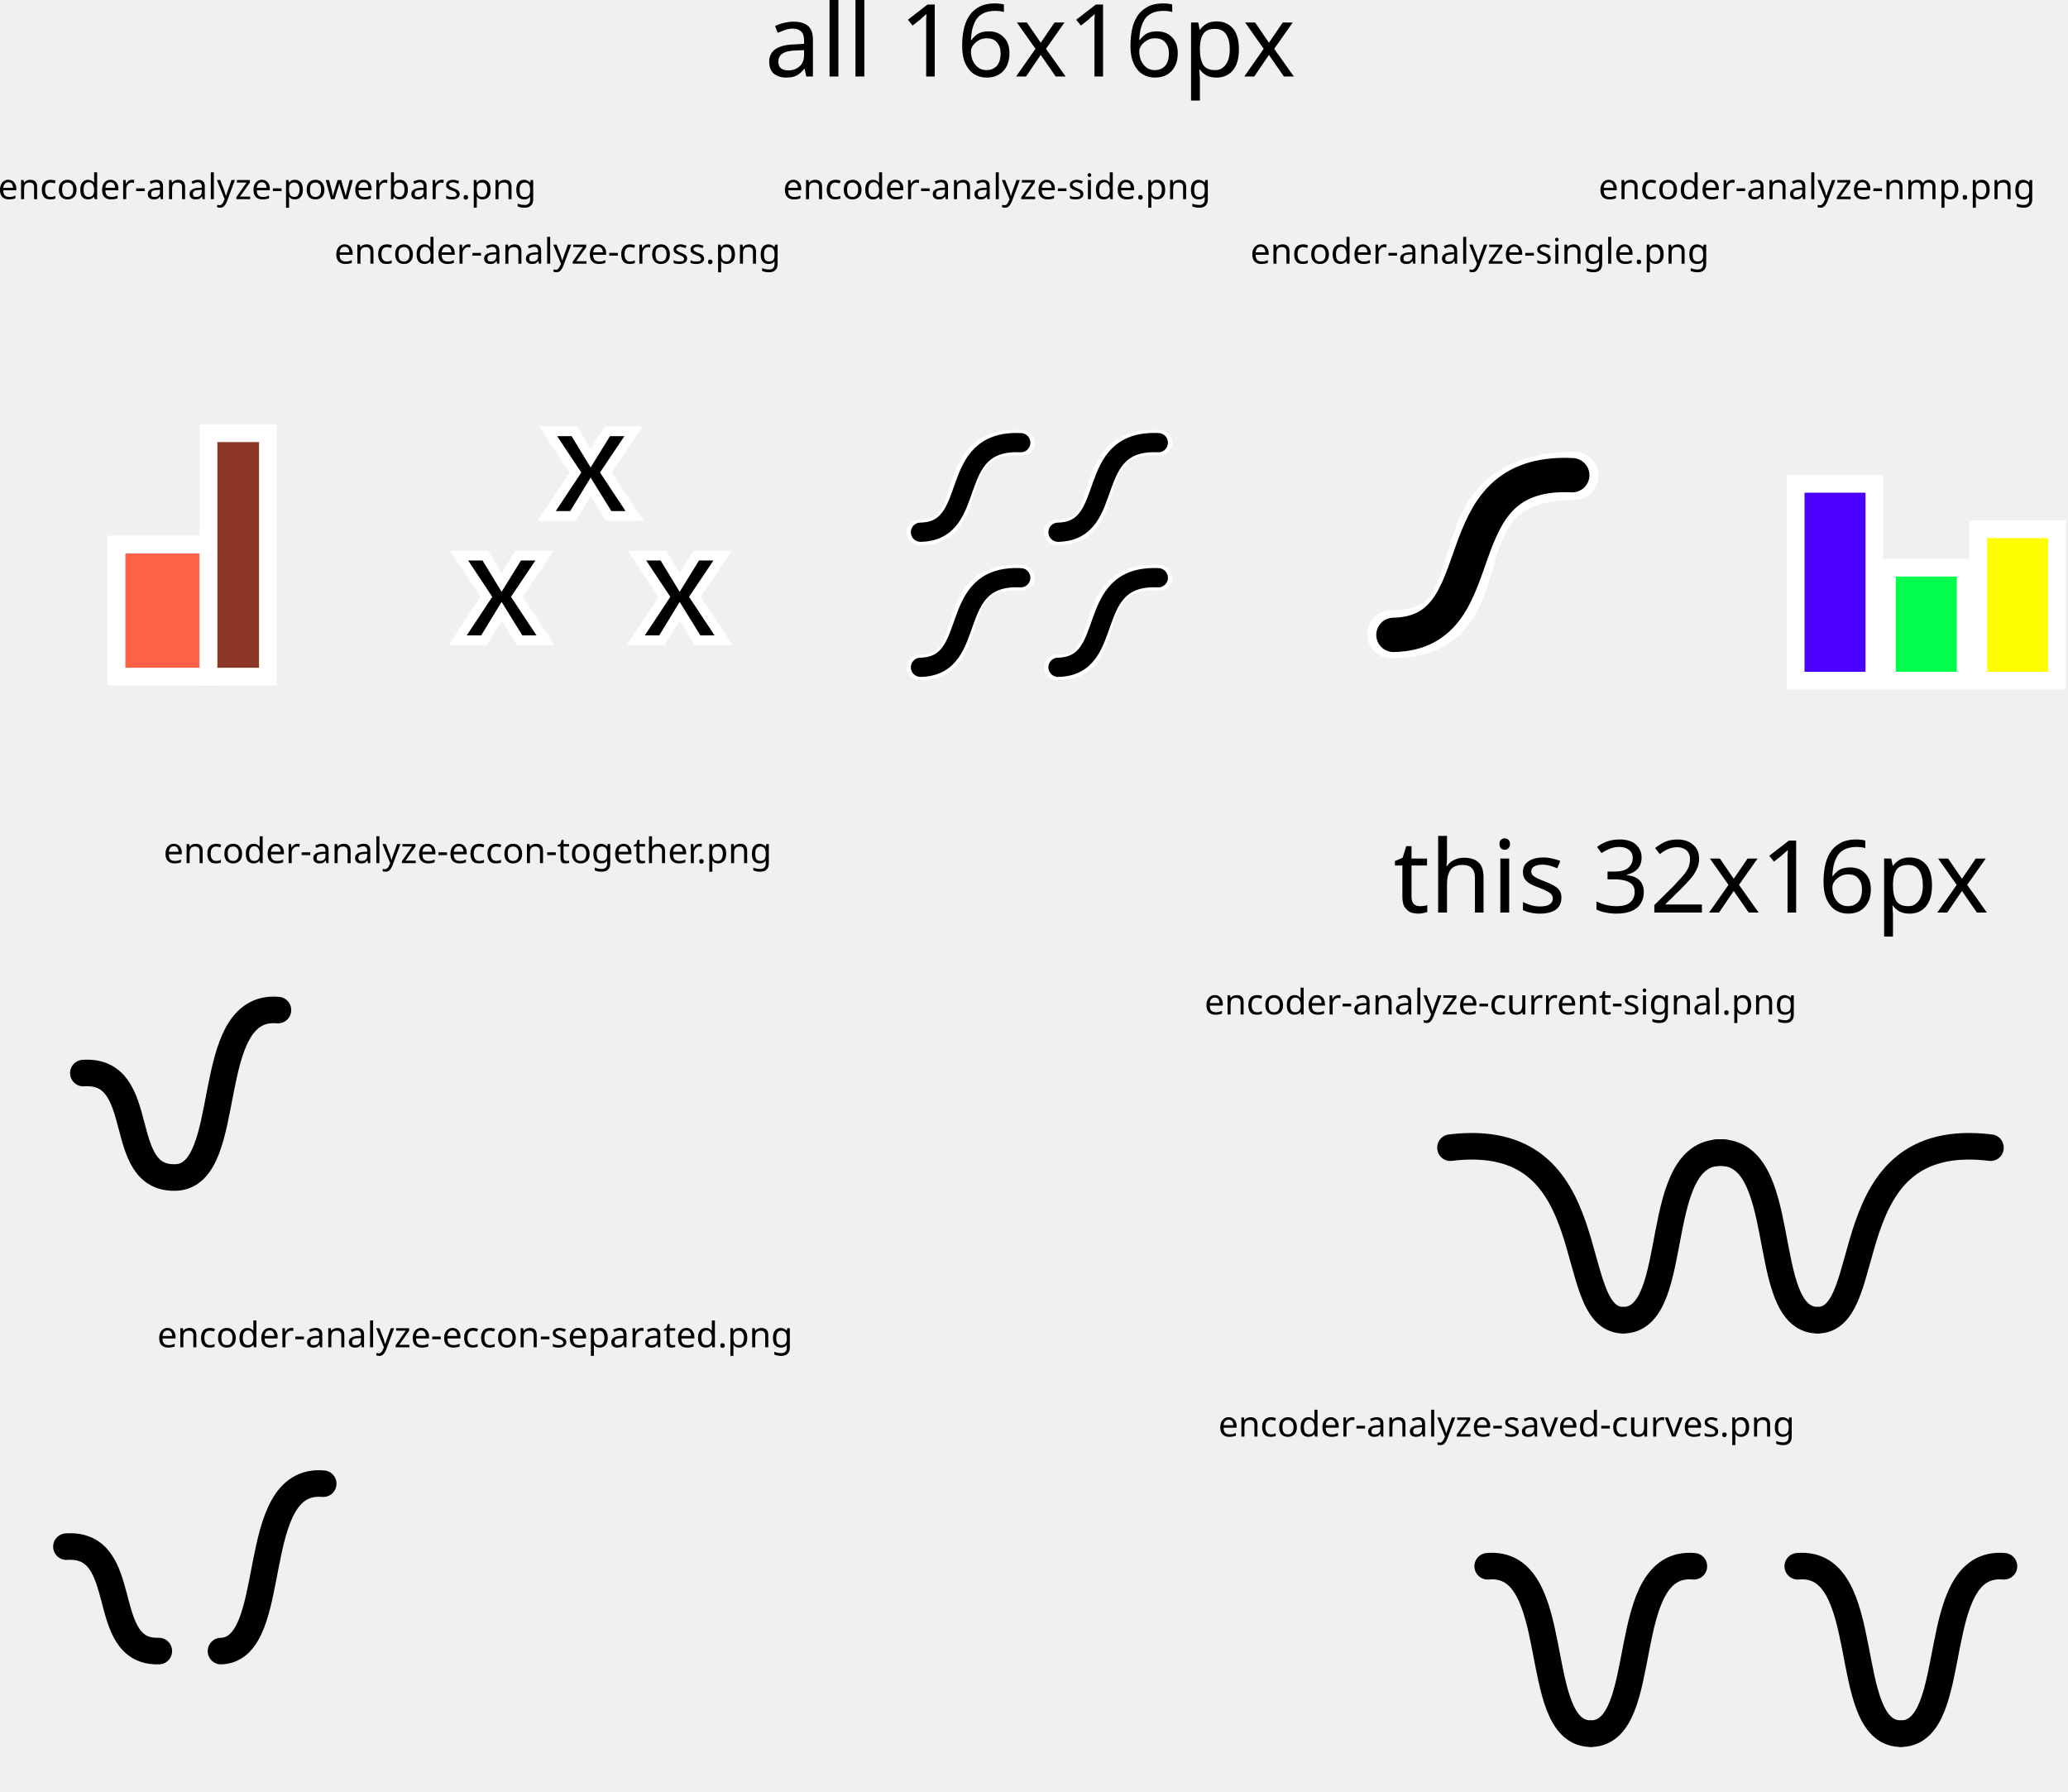
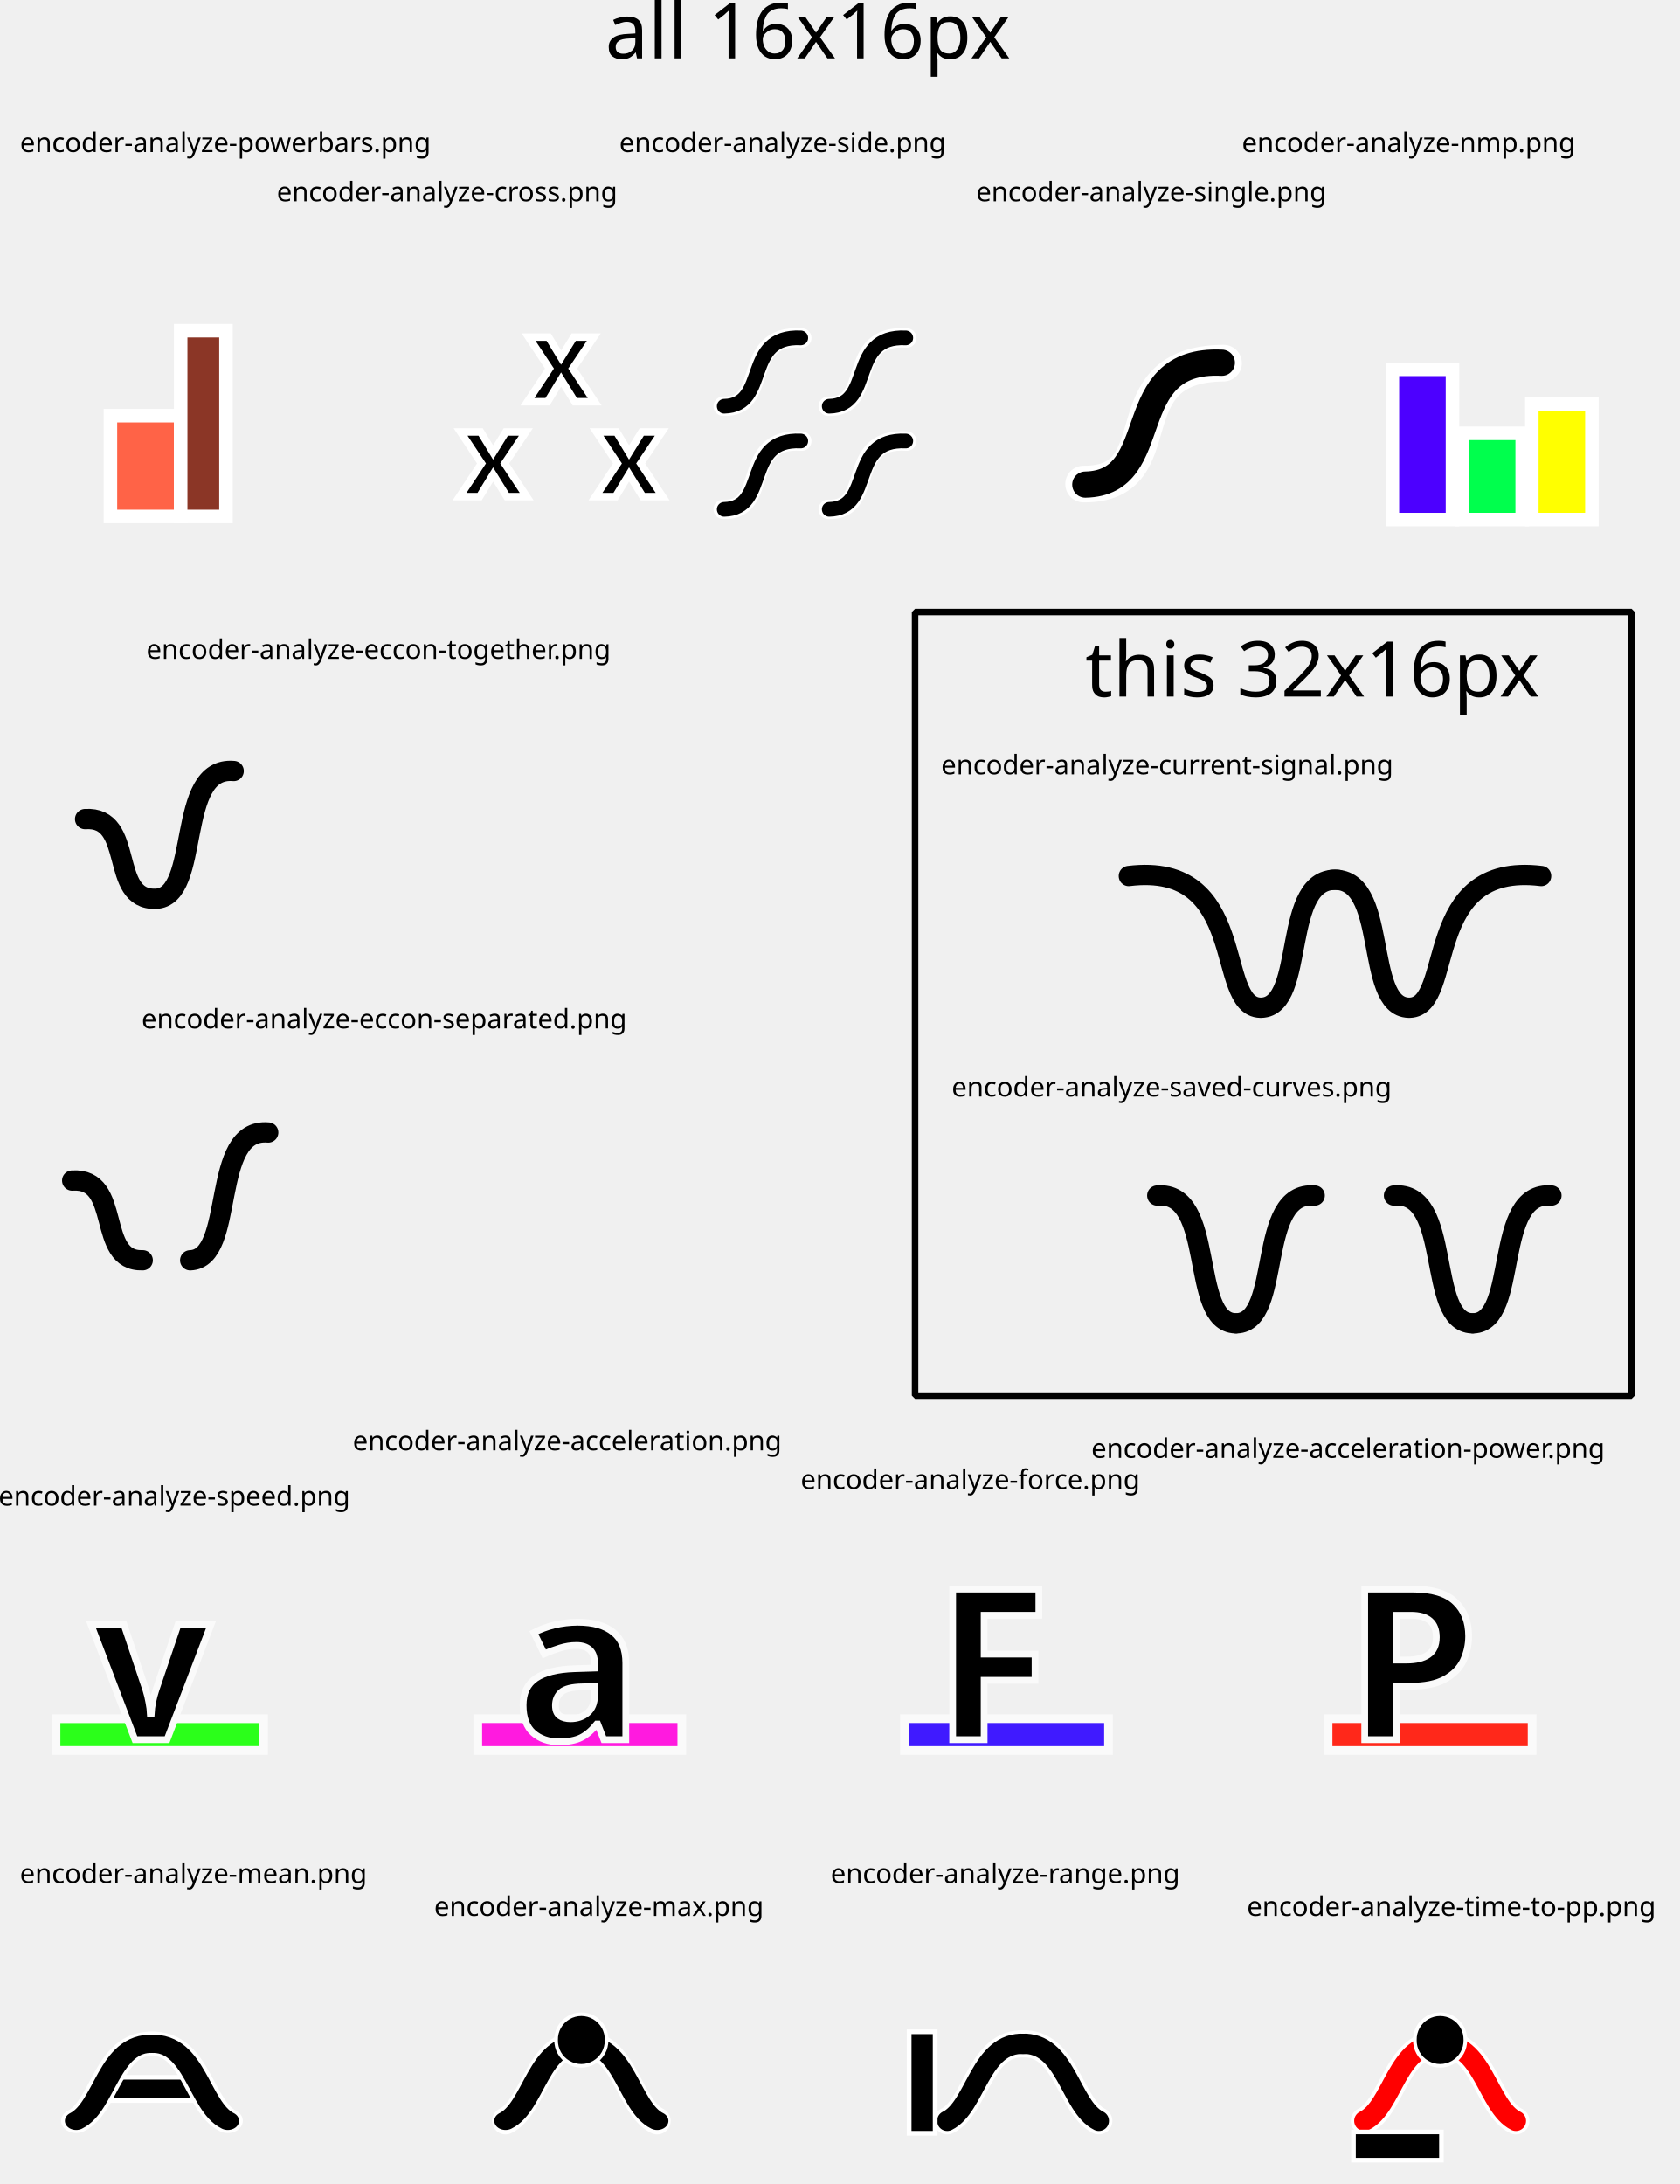
- <svg xmlns="http://www.w3.org/2000/svg" width="116.776" height="101.15" id="svg2" version="1.1">
+ <svg xmlns="http://www.w3.org/2000/svg" width="124.249" height="161.541" id="svg2" version="1.1">
  <defs id="defs4" />
-   <g id="capa1" transform="translate(61.52554,-966.9127)">
+   <g id="capa1" transform="translate(63.1134,-966.9127)">
    <text xml:space="preserve" style="font-size:10px;font-style:normal;font-weight:normal;line-height:125%;letter-spacing:0px;word-spacing:0px;fill:#000000;fill-opacity:1;stroke:none;font-family:Sans" x="-52.29" y="1015.647" id="text3938">
      <tspan id="tspan3940" x="-52.29" y="1015.647" style="font-size:2px">encoder-analyze-eccon-together.png</tspan>
    </text>
    <text xml:space="preserve" style="font-size:10px;font-style:normal;font-weight:normal;line-height:125%;letter-spacing:0px;word-spacing:0px;fill:#000000;fill-opacity:1;stroke:none;font-family:Sans" x="-52.643" y="1042.98" id="text3938-3">
      <tspan id="tspan3940-6" x="-52.643" y="1042.98" style="font-size:2px">encoder-analyze-eccon-separated.png</tspan>
    </text>
    <text xml:space="preserve" style="font-size:5.682px;font-style:normal;font-weight:normal;line-height:125%;letter-spacing:0px;word-spacing:0px;fill:#000000;fill-opacity:1;stroke:none;font-family:Sans" x="-18.355" y="971.229" id="text3963">
      <tspan id="tspan3965" x="-18.355" y="971.229">all 16x16px</tspan>
    </text>
    <g id="g5297" transform="translate(0,-13.22659)">
      <rect y="1003.471" x="-58.673" height="16" width="16" id="rect2985" style="fill:#ffffff;fill-opacity:0;fill-rule:nonzero;stroke:none" />
      <rect y="1010.884" x="-54.946" height="7.457" width="5.195" id="rect3967" style="fill:#ff6347;fill-opacity:1;fill-rule:nonzero;stroke:#ffffff;stroke-width:1;stroke-miterlimit:4;stroke-opacity:1;stroke-dasharray:none" />
      <rect y="1004.6" x="-49.751" height="13.741" width="3.351" id="rect3967-0" style="fill:#8b3626;fill-opacity:1;fill-rule:nonzero;stroke:#ffffff;stroke-width:1;stroke-miterlimit:4;stroke-opacity:1;stroke-dasharray:none" />
    </g>
    <g id="g5334" transform="translate(0,-13.72549)">
      <rect y="1003.97" x="14.208" height="16" width="16" id="rect2985-6" style="fill:#ffffff;fill-opacity:0;fill-rule:nonzero;stroke:none" />
      <g transform="translate(-3.4494629e-6,1.1705907e-4)" id="g5217">
        <path style="fill:none;stroke:#ffffff;stroke-width:2.713;stroke-linecap:round;stroke-linejoin:round;stroke-miterlimit:4;stroke-opacity:1;stroke-dasharray:none" d="m 17.035,1016.442 c 6.839,0.041 1.801,-8.868 10.346,-8.945" id="path3792-5-6-0" />
        <path style="fill:none;stroke:#000000;stroke-width:1.938;stroke-linecap:round;stroke-linejoin:round;stroke-miterlimit:4;stroke-opacity:1;stroke-dasharray:none" d="m 17.159,1016.482 c 5.991,-0.109 2.447,-9.374 10.098,-9.015" id="path3792-5-6" />
      </g>
    </g>
    <g id="g5340" transform="translate(0,-13.72549)">
      <rect y="1003.97" x="39.25" height="16" width="16" id="rect2985-5" style="fill:#ffffff;fill-opacity:0;fill-rule:nonzero;stroke:none" />
      <g transform="translate(-0.02496958,0)" id="g5229">
        <rect style="fill:#4c00ff;fill-opacity:1;fill-rule:nonzero;stroke:#ffffff;stroke-opacity:1" id="rect3967-9" width="4.444" height="11.114" x="39.897" y="1007.955" />
        <rect style="fill:#00ff4d;fill-opacity:1;fill-rule:nonzero;stroke:#ffffff;stroke-width:1;stroke-miterlimit:4;stroke-opacity:1;stroke-dasharray:none" id="rect3967-9-2" width="4.444" height="6.379" x="45.053" y="1012.689" />
        <rect style="fill:#ffff00;fill-opacity:1;fill-rule:nonzero;stroke:#ffffff;stroke-opacity:1" id="rect3967-9-7" width="4.444" height="8.547" x="50.209" y="1010.521" />
      </g>
    </g>
    <text xml:space="preserve" style="font-size:10px;font-style:normal;font-weight:normal;line-height:125%;letter-spacing:0px;word-spacing:0px;fill:#000000;fill-opacity:1;stroke:none;font-family:Sans" x="-61.636" y="978.157" id="text3938-3-5">
      <tspan id="tspan3940-6-4" x="-61.636" y="978.157" style="font-size:2px">encoder-analyze-powerbars.png</tspan>
    </text>
    <text xml:space="preserve" style="font-size:10px;font-style:normal;font-weight:normal;line-height:125%;letter-spacing:0px;word-spacing:0px;fill:#000000;fill-opacity:1;stroke:none;font-family:Sans" x="-42.645" y="981.803" id="text3938-3-5-7">
      <tspan id="tspan3940-6-4-1" x="-42.645" y="981.803" style="font-size:2px">encoder-analyze-cross.png</tspan>
    </text>
    <text xml:space="preserve" style="font-size:10px;font-style:normal;font-weight:normal;line-height:125%;letter-spacing:0px;word-spacing:0px;fill:#000000;fill-opacity:1;stroke:none;font-family:Sans" x="-17.314" y="978.157" id="text3938-3-5-7-5">
      <tspan id="tspan3940-6-4-1-9" x="-17.314" y="978.157" style="font-size:2px">encoder-analyze-side.png</tspan>
    </text>
    <text xml:space="preserve" style="font-size:10px;font-style:normal;font-weight:normal;line-height:125%;letter-spacing:0px;word-spacing:0px;fill:#000000;fill-opacity:1;stroke:none;font-family:Sans" x="9.082" y="981.803" id="text3938-3-5-7-5-9">
      <tspan id="tspan3940-6-4-1-9-8" x="9.082" y="981.803" style="font-size:2px">encoder-analyze-single.png</tspan>
    </text>
    <text xml:space="preserve" style="font-size:10px;font-style:normal;font-weight:normal;line-height:125%;letter-spacing:0px;word-spacing:0px;fill:#000000;fill-opacity:1;stroke:none;font-family:Sans" x="28.738" y="978.157" id="text3938-3-5-7-5-9-8">
      <tspan id="tspan3940-6-4-1-9-8-2" x="28.738" y="978.157" style="font-size:2px">encoder-analyze-nmp.png</tspan>
    </text>
    <g id="g5316" transform="translate(0,-13.72549)">
      <rect y="1003.97" x="-10.834" height="16" width="16" id="rect2985-6-6" style="fill:#ffffff;fill-opacity:0;fill-rule:nonzero;stroke:none" />
      <g transform="translate(0,0.2147449)" id="g5183">
        <g id="g5139" transform="translate(7.5363335e-4,0)">
          <g id="g5089">
            <path style="fill:none;stroke:#ffffff;stroke-width:1.434;stroke-linecap:round;stroke-linejoin:round;stroke-miterlimit:4;stroke-opacity:1;stroke-dasharray:none" d="m -9.625,1018.097 c 3.56,0.15 1.135,-5.36 5.814,-5.047" id="path3792-5-6-0-9-82" />
            <path style="fill:none;stroke:#000000;stroke-width:1.086;stroke-linecap:round;stroke-linejoin:round;stroke-miterlimit:4;stroke-opacity:1;stroke-dasharray:none" d="m -9.549,1018.098 c 3.359,-0.061 1.372,-5.256 5.662,-5.055" id="path3792-5-6-0-9" />
          </g>
          <g id="g5089-4" transform="translate(7.76744,0)">
            <path style="fill:none;stroke:#ffffff;stroke-width:1.434;stroke-linecap:round;stroke-linejoin:round;stroke-miterlimit:4;stroke-opacity:1;stroke-dasharray:none" d="m -9.625,1018.097 c 3.56,0.15 1.135,-5.36 5.814,-5.047" id="path3792-5-6-0-9-82-7" />
            <path style="fill:none;stroke:#000000;stroke-width:1.086;stroke-linecap:round;stroke-linejoin:round;stroke-miterlimit:4;stroke-opacity:1;stroke-dasharray:none" d="m -9.549,1018.098 c 3.359,-0.061 1.372,-5.256 5.662,-5.055" id="path3792-5-6-0-9-4" />
          </g>
        </g>
        <g id="g5139-1" transform="translate(7.5363335e-4,-7.626049)">
          <g id="g5089-3">
            <path style="fill:none;stroke:#ffffff;stroke-width:1.434;stroke-linecap:round;stroke-linejoin:round;stroke-miterlimit:4;stroke-opacity:1;stroke-dasharray:none" d="m -9.625,1018.097 c 3.56,0.15 1.135,-5.36 5.814,-5.047" id="path3792-5-6-0-9-82-9" />
            <path style="fill:none;stroke:#000000;stroke-width:1.086;stroke-linecap:round;stroke-linejoin:round;stroke-miterlimit:4;stroke-opacity:1;stroke-dasharray:none" d="m -9.549,1018.098 c 3.359,-0.061 1.372,-5.256 5.662,-5.055" id="path3792-5-6-0-9-9" />
          </g>
          <g id="g5089-4-7" transform="translate(7.76744,0)">
            <path style="fill:none;stroke:#ffffff;stroke-width:1.434;stroke-linecap:round;stroke-linejoin:round;stroke-miterlimit:4;stroke-opacity:1;stroke-dasharray:none" d="m -9.625,1018.097 c 3.56,0.15 1.135,-5.36 5.814,-5.047" id="path3792-5-6-0-9-82-7-8" />
            <path style="fill:none;stroke:#000000;stroke-width:1.086;stroke-linecap:round;stroke-linejoin:round;stroke-miterlimit:4;stroke-opacity:1;stroke-dasharray:none" d="m -9.549,1018.098 c 3.359,-0.061 1.372,-5.256 5.662,-5.055" id="path3792-5-6-0-9-4-6" />
          </g>
        </g>
      </g>
    </g>
-     <g id="g5559" transform="translate(0,-13.72549)">
-       <rect y="1003.97" x="-35.876" height="16" width="16" id="rect2985-62" style="fill:#ffffff;fill-opacity:0;fill-rule:nonzero;stroke:none" />
-       <text id="text4179-0-0" y="1016.79" x="-35.732" style="font-size:5.532px;font-style:normal;font-weight:normal;line-height:125%;letter-spacing:0px;word-spacing:0px;fill:#000000;fill-opacity:1;stroke:#ffffff;stroke-width:0.552;stroke-linecap:butt;stroke-miterlimit:100;stroke-opacity:1;stroke-dasharray:none;font-family:Sans" xml:space="preserve">
-         <tspan style="font-size:8.769px;font-weight:bold;fill:#000000;fill-opacity:1;stroke:#ffffff;stroke-width:0.552;stroke-linecap:butt;stroke-miterlimit:100;stroke-opacity:1;stroke-dasharray:none;-inkscape-font-specification:Sans Bold" y="1016.79" x="-35.732" id="tspan4181-7-7">x</tspan>
-       </text>
-       <text id="text4179-0-0-6" y="1016.79" x="-25.675" style="font-size:5.532px;font-style:normal;font-weight:normal;line-height:125%;letter-spacing:0px;word-spacing:0px;fill:#000000;fill-opacity:1;stroke:#ffffff;stroke-width:0.552;stroke-linecap:butt;stroke-miterlimit:100;stroke-opacity:1;stroke-dasharray:none;font-family:Sans" xml:space="preserve">
-         <tspan style="font-size:8.769px;font-weight:bold;fill:#000000;fill-opacity:1;stroke:#ffffff;stroke-width:0.552;stroke-linecap:butt;stroke-miterlimit:100;stroke-opacity:1;stroke-dasharray:none;-inkscape-font-specification:Sans Bold" y="1016.79" x="-25.675" id="tspan4181-7-7-4">x</tspan>
-       </text>
-       <text id="text4179-0-0-6-6" y="1009.768" x="-30.704" style="font-size:5.532px;font-style:normal;font-weight:normal;line-height:125%;letter-spacing:0px;word-spacing:0px;fill:#000000;fill-opacity:1;stroke:#ffffff;stroke-width:0.552;stroke-linecap:butt;stroke-miterlimit:100;stroke-opacity:1;stroke-dasharray:none;font-family:Sans" xml:space="preserve">
-         <tspan style="font-size:8.769px;font-weight:bold;fill:#000000;fill-opacity:1;stroke:#ffffff;stroke-width:0.552;stroke-linecap:butt;stroke-miterlimit:100;stroke-opacity:1;stroke-dasharray:none;-inkscape-font-specification:Sans Bold" y="1009.768" x="-30.704" id="tspan4181-7-7-4-8">x</tspan>
-       </text>
-     </g>
    <g id="g3934-7" transform="translate(3.508704,-28.26544)">
      <rect y="1048.928" x="-62.834" height="16" width="16" id="rect3874-3" style="fill:#ffffff;fill-opacity:0;fill-rule:nonzero;stroke:none" />
      <path id="path3792-0" d="m -60.328,1055.763 c 3.739,-0.247 1.727,6.011 5.217,5.895 3.424,-0.114 1.399,-9.829 5.772,-9.452" style="fill:none;stroke:#000000;stroke-width:1.5;stroke-linecap:round;stroke-linejoin:round;stroke-miterlimit:4;stroke-opacity:1;stroke-dasharray:none" />
    </g>
    <g id="g4103" transform="translate(-25.23544,-30.11915)">
      <rect y="1077.519" x="-33.289" height="16" width="16" id="rect2985-8-7-5" style="fill:#ffffff;fill-opacity:0;fill-rule:nonzero;stroke:none" />
      <path id="path3792-5-2" d="m -23.811,1090.251 c 3.424,-0.114 1.399,-9.829 5.772,-9.452" style="fill:none;stroke:#000000;stroke-width:1.5;stroke-linecap:round;stroke-linejoin:round;stroke-miterlimit:4;stroke-opacity:1;stroke-dasharray:none" />
      <path id="path3792-5-7-6" d="m -32.539,1084.354 c 3.739,-0.247 1.727,6.011 5.217,5.895" style="fill:none;stroke:#000000;stroke-width:1.5;stroke-linecap:round;stroke-linejoin:round;stroke-miterlimit:4;stroke-opacity:1;stroke-dasharray:none" />
    </g>
    <rect style="fill:#ffffff;fill-opacity:0;fill-rule:nonzero;stroke:none" id="rect3874-3-6" width="16" height="16" x="16.195" y="1043.371" />
    <g id="g3534">
      <g transform="matrix(0.9848293,0,0,1,12.55099,-35.11582)" id="g3328">
        <path style="fill:none;stroke:#000000;stroke-width:1.5;stroke-linecap:round;stroke-linejoin:round;stroke-miterlimit:4;stroke-opacity:1;stroke-dasharray:none" d="m 28.953,1076.565 c -3.424,-0.114 -1.399,-9.829 -5.772,-9.452" id="path3792-5-2-9-0" />
        <path style="fill:none;stroke:#000000;stroke-width:1.5;stroke-linecap:round;stroke-linejoin:round;stroke-miterlimit:4;stroke-opacity:1;stroke-dasharray:none" d="m 17.908,1076.565 c 3.424,-0.114 1.399,-9.829 5.772,-9.452" id="path3792-5-2-9-3" />
        <path style="fill:none;stroke:#000000;stroke-width:1.5;stroke-linecap:round;stroke-linejoin:round;stroke-miterlimit:4;stroke-opacity:1;stroke-dasharray:none" d="m 17.808,1076.565 c -3.424,-0.114 -0.798,-10.836 -9.87,-9.74" id="path3792-5-2-9-0-9" />
        <path style="fill:none;stroke:#000000;stroke-width:1.5;stroke-linecap:round;stroke-linejoin:round;stroke-miterlimit:4;stroke-opacity:1;stroke-dasharray:none" d="m 29.053,1076.565 c 3.424,-0.114 0.798,-10.836 9.87,-9.74" id="path3792-5-2-9-0-9-7" />
      </g>
      <rect y="1028.54" x="19.626" height="16" width="32" id="rect2985-8-7-5-4" style="fill:#ffffff;fill-opacity:0;fill-rule:nonzero;stroke:none" />
    </g>
    <g id="g3394" transform="translate(-18.25349,-48.97772)">
      <g transform="translate(31.98207,21.27006)" id="g3334">
        <g id="g3136-7" transform="translate(8.897778,14.7756)">
          <g id="g3119-6">
            <path style="fill:none;stroke:#000000;stroke-width:1.5;stroke-linecap:round;stroke-linejoin:round;stroke-miterlimit:4;stroke-opacity:1;stroke-dasharray:none" d="m 23.236,1077.726 c 3.424,-0.114 1.399,-9.829 5.772,-9.452" id="path3792-5-2-9-2" />
            <path style="fill:none;stroke:#000000;stroke-width:1.5;stroke-linecap:round;stroke-linejoin:round;stroke-miterlimit:4;stroke-opacity:1;stroke-dasharray:none" d="m 23.136,1077.726 c -3.424,-0.114 -1.399,-9.829 -5.772,-9.452" id="path3792-5-2-9-0-5" />
          </g>
        </g>
        <g id="g3136-9-9" transform="translate(-8.611829,14.7756)">
          <g id="g3119-4-7">
            <path style="fill:none;stroke:#000000;stroke-width:1.5;stroke-linecap:round;stroke-linejoin:round;stroke-miterlimit:4;stroke-opacity:1;stroke-dasharray:none" d="m 23.236,1077.726 c 3.424,-0.114 1.399,-9.829 5.772,-9.452" id="path3792-5-2-9-3-3" />
            <path style="fill:none;stroke:#000000;stroke-width:1.5;stroke-linecap:round;stroke-linejoin:round;stroke-miterlimit:4;stroke-opacity:1;stroke-dasharray:none" d="m 23.136,1077.726 c -3.424,-0.114 -1.399,-9.829 -5.772,-9.452" id="path3792-5-2-9-0-9-2" />
          </g>
        </g>
      </g>
      <rect y="1101.04" x="39.311" height="16" width="32" id="rect2985-8-7-5-4-0" style="fill:#ffffff;fill-opacity:0;fill-rule:nonzero;stroke:none" />
    </g>
    <text xml:space="preserve" style="font-size:5.682px;font-style:normal;font-weight:normal;line-height:125%;letter-spacing:0px;word-spacing:0px;fill:#000000;fill-opacity:1;stroke:none;font-family:Sans" x="17.15" y="1018.433" id="text3963-7">
      <tspan id="tspan3965-7" x="17.15" y="1018.433">this 32x16px</tspan>
    </text>
    <text xml:space="preserve" style="font-size:10px;font-style:normal;font-weight:normal;line-height:125%;letter-spacing:0px;word-spacing:0px;fill:#000000;fill-opacity:1;stroke:none;font-family:Sans" x="7.273" y="1048.021" id="text3938-3-0">
      <tspan id="tspan3940-6-1" x="7.273" y="1048.021" style="font-size:2px">encoder-analyze-saved-curves.png</tspan>
    </text>
    <text xml:space="preserve" style="font-size:10px;font-style:normal;font-weight:normal;line-height:125%;letter-spacing:0px;word-spacing:0px;fill:#000000;fill-opacity:1;stroke:none;font-family:Sans" x="6.494" y="1024.19" id="text3938-3-0-8">
      <tspan id="tspan3940-6-1-8" x="6.494" y="1024.19" style="font-size:2px">encoder-analyze-current-signal.png</tspan>
    </text>
+     <g id="g5559-6" transform="translate(6.557573,-13.14352)">
+       <rect y="1003.97" x="-35.876" height="16" width="16" id="rect2985-62-9" style="fill:#ffffff;fill-opacity:0;fill-rule:nonzero;stroke:none" />
+       <text id="text4179-0-0-60" y="1016.79" x="-35.732" style="font-size:5.532px;font-style:normal;font-weight:normal;line-height:125%;letter-spacing:0px;word-spacing:0px;fill:#000000;fill-opacity:1;stroke:#ffffff;stroke-width:0.552;stroke-linecap:butt;stroke-miterlimit:100;stroke-opacity:1;stroke-dasharray:none;font-family:Sans" xml:space="preserve">
+         <tspan style="font-size:8.769px;font-weight:bold;fill:#000000;fill-opacity:1;stroke:#ffffff;stroke-width:0.552;stroke-linecap:butt;stroke-miterlimit:100;stroke-opacity:1;stroke-dasharray:none;-inkscape-font-specification:Sans Bold" y="1016.79" x="-35.732" id="tspan4181-7-7-6">x</tspan>
+       </text>
+       <text id="text4179-0-0-6-0" y="1016.79" x="-25.675" style="font-size:5.532px;font-style:normal;font-weight:normal;line-height:125%;letter-spacing:0px;word-spacing:0px;fill:#000000;fill-opacity:1;stroke:#ffffff;stroke-width:0.552;stroke-linecap:butt;stroke-miterlimit:100;stroke-opacity:1;stroke-dasharray:none;font-family:Sans" xml:space="preserve">
+         <tspan style="font-size:8.769px;font-weight:bold;fill:#000000;fill-opacity:1;stroke:#ffffff;stroke-width:0.552;stroke-linecap:butt;stroke-miterlimit:100;stroke-opacity:1;stroke-dasharray:none;-inkscape-font-specification:Sans Bold" y="1016.79" x="-25.675" id="tspan4181-7-7-4-0">x</tspan>
+       </text>
+       <text id="text4179-0-0-6-6-2" y="1009.768" x="-30.704" style="font-size:5.532px;font-style:normal;font-weight:normal;line-height:125%;letter-spacing:0px;word-spacing:0px;fill:#000000;fill-opacity:1;stroke:#ffffff;stroke-width:0.552;stroke-linecap:butt;stroke-miterlimit:100;stroke-opacity:1;stroke-dasharray:none;font-family:Sans" xml:space="preserve">
+         <tspan style="font-size:8.769px;font-weight:bold;fill:#000000;fill-opacity:1;stroke:#ffffff;stroke-width:0.552;stroke-linecap:butt;stroke-miterlimit:100;stroke-opacity:1;stroke-dasharray:none;-inkscape-font-specification:Sans Bold" y="1009.768" x="-30.704" id="tspan4181-7-7-4-8-8">x</tspan>
+       </text>
+     </g>
+     <text xml:space="preserve" style="font-size:10px;font-style:normal;font-weight:normal;line-height:125%;letter-spacing:0px;word-spacing:0px;fill:#000000;fill-opacity:1;stroke:none;font-family:Sans" x="2.602" y="106.911" id="text4037" transform="translate(-61.52554,966.9127)">
+       <tspan id="tspan4039" x="2.602" y="106.911" />
+     </text>
+     <text xml:space="preserve" style="font-size:10px;font-style:normal;font-weight:normal;line-height:125%;letter-spacing:0px;word-spacing:0px;fill:#000000;fill-opacity:1;stroke:none;font-family:Sans" x="-63.224" y="1078.278" id="text3938-3-00">
+       <tspan id="tspan3940-6-5" x="-63.224" y="1078.278" style="font-size:2px">encoder-analyze-speed.png</tspan>
+     </text>
+     <text xml:space="preserve" style="font-size:10px;font-style:normal;font-weight:normal;line-height:125%;letter-spacing:0px;word-spacing:0px;fill:#000000;fill-opacity:1;stroke:none;font-family:Sans" x="-37.027" y="1074.19" id="text3938-3-00-0">
+       <tspan id="tspan3940-6-5-4" x="-37.027" y="1074.19" style="font-size:2px">encoder-analyze-acceleration.png</tspan>
+     </text>
+     <text xml:space="preserve" style="font-size:10px;font-style:normal;font-weight:normal;line-height:125%;letter-spacing:0px;word-spacing:0px;fill:#000000;fill-opacity:1;stroke:none;font-family:Sans" x="-3.899" y="1077.045" id="text3938-3-00-0-2">
+       <tspan id="tspan3940-6-5-4-0" x="-3.899" y="1077.045" style="font-size:2px">encoder-analyze-force.png</tspan>
+     </text>
+     <text xml:space="preserve" style="font-size:10px;font-style:normal;font-weight:normal;line-height:125%;letter-spacing:0px;word-spacing:0px;fill:#000000;fill-opacity:1;stroke:none;font-family:Sans" x="17.603" y="1074.747" id="text3938-3-00-0-5">
+       <tspan id="tspan3940-6-5-4-7" x="17.603" y="1074.747" style="font-size:2px">encoder-analyze-acceleration-power.png</tspan>
+     </text>
+     <rect style="fill:none;stroke:#000000;stroke-width:0.481;stroke-linecap:butt;stroke-linejoin:bevel;stroke-miterlimit:100;stroke-opacity:1;stroke-dasharray:none;stroke-dashoffset:0" id="rect4113" width="52.997" height="57.957" x="4.568" y="1012.183" />
+     <g id="g4459" transform="translate(0,-26.78513)">
+       <rect y="1108.693" x="-59.297" height="16" width="16" id="rect2985-62-4-5" style="fill:#ffffff;fill-opacity:0;fill-rule:nonzero;stroke:none" />
+       <rect y="1120.824" x="-58.973" height="2.353" width="15.353" id="rect4222" style="fill:#2bff1a;fill-opacity:1;fill-rule:nonzero;stroke:#fafafa;stroke-width:0.647;stroke-opacity:1" />
+       <text id="text4179-0-0-2-9" y="1122.376" x="-56.382" style="font-size:9.837px;font-style:normal;font-weight:normal;line-height:125%;letter-spacing:0px;word-spacing:0px;fill:#000000;fill-opacity:1;stroke:#fafafa;stroke-width:0.5;stroke-linecap:butt;stroke-miterlimit:100;stroke-opacity:1;stroke-dasharray:none;font-family:Sans" xml:space="preserve">
+         <tspan style="font-size:15.592px;font-weight:bold;fill:#000000;fill-opacity:1;stroke:#fafafa;stroke-width:0.5;stroke-linecap:butt;stroke-miterlimit:100;stroke-opacity:1;stroke-dasharray:none;-inkscape-font-specification:Sans Bold" y="1122.376" x="-56.382" id="tspan4181-7-7-61-4">v</tspan>
+       </text>
+     </g>
+     <g id="g4445" transform="translate(0,-26.78513)">
+       <rect y="1108.693" x="3.328" height="16" width="16" id="rect2985-62-2" style="fill:#ffffff;fill-opacity:0;fill-rule:nonzero;stroke:none" />
+       <rect y="1108.693" x="3.328" height="16" width="16" id="rect2985-62-4-5-2-6" style="fill:#ffffff;fill-opacity:0;fill-rule:nonzero;stroke:none" />
+       <rect y="1120.821" x="3.782" height="2.357" width="15.092" id="rect4222-4-7" style="fill:#401aff;fill-opacity:1;fill-rule:nonzero;stroke:#fafafa;stroke-width:0.643;stroke-opacity:1" />
+       <text id="text4179-0-0-74" y="1122.376" x="5.941" style="font-size:9.837px;font-style:normal;font-weight:normal;line-height:125%;letter-spacing:0px;word-spacing:0px;fill:#000000;fill-opacity:1;stroke:#fafafa;stroke-width:0.5;stroke-linecap:butt;stroke-miterlimit:100;stroke-opacity:1;stroke-dasharray:none;font-family:Sans" xml:space="preserve">
+         <tspan style="font-size:15.592px;font-weight:bold;fill:#000000;fill-opacity:1;stroke:#fafafa;stroke-width:0.5;stroke-linecap:butt;stroke-miterlimit:100;stroke-opacity:1;stroke-dasharray:none;-inkscape-font-specification:Sans Bold" y="1122.376" x="5.941" id="tspan4181-7-7-4">F</tspan>
+       </text>
+     </g>
+     <g id="g4438" transform="translate(0,-26.78513)">
+       <rect y="1108.693" x="34.527" height="16" width="16" id="rect2985-62-99-6" style="fill:#ffffff;fill-opacity:0;fill-rule:nonzero;stroke:none" />
+       <rect y="1108.693" x="34.527" height="16" width="16" id="rect2985-62-4-5-2-3" style="fill:#ffffff;fill-opacity:0;fill-rule:nonzero;stroke:none" />
+       <rect y="1120.821" x="35.114" height="2.357" width="15.092" id="rect4222-4-77" style="fill:#ff281a;fill-opacity:1;fill-rule:nonzero;stroke:#fafafa;stroke-width:0.643;stroke-opacity:1" />
+       <text id="text4179-0-0-9-4" y="1122.376" x="36.417" style="font-size:9.837px;font-style:normal;font-weight:normal;line-height:125%;letter-spacing:0px;word-spacing:0px;fill:#000000;fill-opacity:1;stroke:#fafafa;stroke-width:0.5;stroke-linecap:butt;stroke-miterlimit:100;stroke-opacity:1;stroke-dasharray:none;font-family:Sans" xml:space="preserve">
+         <tspan style="font-size:15.592px;font-weight:bold;fill:#000000;fill-opacity:1;stroke:#fafafa;stroke-width:0.5;stroke-linecap:butt;stroke-miterlimit:100;stroke-opacity:1;stroke-dasharray:none;-inkscape-font-specification:Sans Bold" y="1122.376" x="36.417" id="tspan4181-7-7-62-8">P</tspan>
+       </text>
+     </g>
+     <g id="g4452" transform="translate(0,-26.78513)">
+       <rect y="1108.693" x="-28.097" height="16" width="16" id="rect2985-62-6-2" style="fill:#ffffff;fill-opacity:0;fill-rule:nonzero;stroke:none" />
+       <rect y="1108.693" x="-28.097" height="16" width="16" id="rect2985-62-4-5-2" style="fill:#ffffff;fill-opacity:0;fill-rule:nonzero;stroke:none" />
+       <rect y="1120.821" x="-27.776" height="2.357" width="15.092" id="rect4222-4" style="fill:#ff1adf;fill-opacity:1;fill-rule:nonzero;stroke:#fafafa;stroke-width:0.643;stroke-opacity:1" />
+       <text id="text4179-0-0-7-8" y="1122.376" x="-25.08" style="font-size:9.837px;font-style:normal;font-weight:normal;line-height:125%;letter-spacing:0px;word-spacing:0px;fill:#000000;fill-opacity:1;stroke:#fafafa;stroke-width:0.5;stroke-linecap:butt;stroke-miterlimit:100;stroke-opacity:1;stroke-dasharray:none;font-family:Sans" xml:space="preserve">
+         <tspan style="font-size:15.592px;font-weight:bold;fill:#000000;fill-opacity:1;stroke:#fafafa;stroke-width:0.5;stroke-linecap:butt;stroke-miterlimit:100;stroke-opacity:1;stroke-dasharray:none;-inkscape-font-specification:Sans Bold" y="1122.376" x="-25.08" id="tspan4181-7-7-3-5">a</tspan>
+       </text>
+     </g>
+     <g id="g6008">
+       <rect y="1112.454" x="-28.116" height="16" width="16" id="rect2985-62-4-5-7-1" style="fill:#ffffff;fill-opacity:0;fill-rule:nonzero;stroke:none" />
+       <g id="g5986">
+         <path style="fill:none;stroke:#ffffff;stroke-width:2;stroke-linecap:round;stroke-linejoin:round;stroke-miterlimit:4;stroke-opacity:1;stroke-dasharray:none" d="m -20.233,1118.09 c 3.313,-0.192 3.588,4.647 5.723,5.695" id="path3792-5-2-9-3-3-9-8" />
+         <path style="fill:none;stroke:#ffffff;stroke-width:2;stroke-linecap:round;stroke-linejoin:round;stroke-miterlimit:4;stroke-opacity:1;stroke-dasharray:none" d="m -19.999,1118.09 c -3.313,-0.192 -3.588,4.647 -5.723,5.695" id="path3792-5-2-9-3-3-9-4-2" />
+         <g id="g5962">
+           <g transform="matrix(1.151844,0,0,-0.9317076,-46.59452,2119.598)" style="stroke-width:1.448;stroke-miterlimit:4;stroke-dasharray:none" id="g3119-4-7-5">
+             <path style="fill:none;stroke:#000000;stroke-width:1.448;stroke-linecap:round;stroke-linejoin:round;stroke-miterlimit:4;stroke-opacity:1;stroke-dasharray:none" d="m 22.887,1074.917 c 2.877,0.206 3.115,-4.987 4.969,-6.112" id="path3792-5-2-9-3-3-9" />
+           </g>
+           <g transform="matrix(-1.151844,0,0,-0.9317076,6.363041,2119.598)" style="stroke-width:1.448;stroke-miterlimit:4;stroke-dasharray:none" id="g3119-4-7-5-9">
+             <path style="fill:none;stroke:#000000;stroke-width:1.448;stroke-linecap:round;stroke-linejoin:round;stroke-miterlimit:4;stroke-opacity:1;stroke-dasharray:none" d="m 22.887,1074.917 c 2.877,0.206 3.115,-4.987 4.969,-6.112" id="path3792-5-2-9-3-3-9-4" />
+           </g>
+         </g>
+         <path style="fill:#000000;fill-opacity:1;fill-rule:nonzero;stroke:#ffffff;stroke-width:0.287;stroke-linecap:butt;stroke-linejoin:bevel;stroke-miterlimit:100;stroke-opacity:1;stroke-dasharray:none;stroke-dashoffset:0" id="path4559" d="m 10.645,150.005 a 2.011,2.011 0 1 1 -4.021,0 2.011,2.011 0 1 1 4.021,0 z" transform="matrix(0.9283983,0,0,0.9283983,-28.13171,978.5409)" />
+       </g>
+     </g>
+     <g id="g5996">
+       <rect y="1112.454" x="-59.874" height="16" width="16" id="rect2985-62-4-5-7" style="fill:#ffffff;fill-opacity:0;fill-rule:nonzero;stroke:none" />
+       <rect y="1120.563" x="-55.773" height="1.717" width="7.798" id="rect4607" style="fill:#000000;fill-opacity:1;fill-rule:nonzero;stroke:#ffffff;stroke-width:0.337;stroke-linecap:butt;stroke-linejoin:miter;stroke-miterlimit:4;stroke-opacity:1;stroke-dasharray:none;stroke-dashoffset:0" />
+       <g transform="matrix(1.151844,0,0,-0.9317076,-78.35271,2119.598)" style="stroke:#ffffff;stroke-width:1.931;stroke-miterlimit:4;stroke-opacity:1;stroke-dasharray:none" id="g3119-4-7-5-16-1">
+         <path style="fill:none;stroke:#ffffff;stroke-width:1.931;stroke-linecap:round;stroke-linejoin:round;stroke-miterlimit:4;stroke-opacity:1;stroke-dasharray:none" d="m 22.887,1074.917 c 2.877,0.206 3.115,-4.987 4.969,-6.112" id="path3792-5-2-9-3-3-9-8-1" />
+       </g>
+       <g transform="matrix(-1.151844,0,0,-0.9317076,-25.39514,2119.598)" style="stroke:#ffffff;stroke-width:1.931;stroke-miterlimit:4;stroke-opacity:1;stroke-dasharray:none" id="g3119-4-7-5-9-0-4">
+         <path style="fill:none;stroke:#ffffff;stroke-width:1.931;stroke-linecap:round;stroke-linejoin:round;stroke-miterlimit:4;stroke-opacity:1;stroke-dasharray:none" d="m 22.887,1074.917 c 2.877,0.206 3.115,-4.987 4.969,-6.112" id="path3792-5-2-9-3-3-9-4-2-2" />
+       </g>
+       <g transform="matrix(1.151844,0,0,-0.9317076,-78.35271,2119.598)" id="g3119-4-7-5-4" style="stroke-width:1.448;stroke-miterlimit:4;stroke-dasharray:none">
+         <path style="fill:none;stroke:#000000;stroke-width:1.448;stroke-linecap:round;stroke-linejoin:round;stroke-miterlimit:4;stroke-opacity:1;stroke-dasharray:none" d="m 22.887,1074.917 c 2.877,0.206 3.115,-4.987 4.969,-6.112" id="path3792-5-2-9-3-3-9-6" />
+       </g>
+       <g transform="matrix(-1.151844,0,0,-0.9317076,-25.39514,2119.598)" id="g3119-4-7-5-9-2" style="stroke:#000000;stroke-width:1.448;stroke-miterlimit:4;stroke-opacity:1;stroke-dasharray:none">
+         <path style="fill:none;stroke:#000000;stroke-width:1.448;stroke-linecap:round;stroke-linejoin:round;stroke-miterlimit:4;stroke-opacity:1;stroke-dasharray:none" d="m 22.887,1074.917 c 2.877,0.206 3.115,-4.987 4.969,-6.112" id="path3792-5-2-9-3-3-9-4-6" />
+       </g>
+     </g>
+     <text xml:space="preserve" style="font-size:10px;font-style:normal;font-weight:normal;line-height:125%;letter-spacing:0px;word-spacing:0px;fill:#000000;fill-opacity:1;stroke:none;font-family:Sans" x="-61.647" y="1106.187" id="text3938-3-00-9">
+       <tspan id="tspan3940-6-5-3" x="-61.647" y="1106.187" style="font-size:2px">encoder-analyze-mean.png</tspan>
+     </text>
+     <text xml:space="preserve" style="font-size:10px;font-style:normal;font-weight:normal;line-height:125%;letter-spacing:0px;word-spacing:0px;fill:#000000;fill-opacity:1;stroke:none;font-family:Sans" x="-31.002" y="1108.627" id="text3938-3-00-9-3">
+       <tspan id="tspan3940-6-5-3-2" x="-31.002" y="1108.627" style="font-size:2px">encoder-analyze-max.png</tspan>
+     </text>
+     <g id="g5968">
+       <rect y="1112.454" x="35.401" height="16" width="16" id="rect2985-62-4-5-7-1-4" style="fill:#ffffff;fill-opacity:0;fill-rule:nonzero;stroke:none" />
+       <path id="path3792-5-2-9-3-3-9-8-10" d="m 43.284,1118.09 c 3.313,-0.192 3.588,4.647 5.723,5.695" style="fill:none;stroke:#ffffff;stroke-width:2;stroke-linecap:round;stroke-linejoin:round;stroke-miterlimit:4;stroke-opacity:1;stroke-dasharray:none" />
+       <path id="path3792-5-2-9-3-3-9-4-2-3" d="m 43.518,1118.09 c -3.313,-0.192 -3.588,4.647 -5.723,5.695" style="fill:none;stroke:#ffffff;stroke-width:2;stroke-linecap:round;stroke-linejoin:round;stroke-miterlimit:4;stroke-opacity:1;stroke-dasharray:none" />
+       <g id="g5958">
+         <path style="fill:none;stroke:#ff0000;stroke-width:1.5;stroke-linecap:round;stroke-linejoin:round;stroke-miterlimit:4;stroke-opacity:1;stroke-dasharray:none" d="m 43.284,1118.09 c 3.313,-0.192 3.588,4.647 5.723,5.695" id="path3792-5-2-9-3-3-9-0" />
+         <path style="fill:none;stroke:#ff0000;stroke-width:1.5;stroke-linecap:round;stroke-linejoin:round;stroke-miterlimit:4;stroke-opacity:1;stroke-dasharray:none" d="m 43.518,1118.09 c -3.313,-0.192 -3.588,4.647 -5.723,5.695" id="path3792-5-2-9-3-3-9-4-5" />
+       </g>
+       <path transform="matrix(0.9283983,0,0,0.9283983,35.38467,978.5409)" d="m 10.645,150.005 a 2.011,2.011 0 1 1 -4.021,0 2.011,2.011 0 1 1 4.021,0 z" id="path4559-3" style="fill:#000000;fill-opacity:1;fill-rule:nonzero;stroke:#ffffff;stroke-width:0.287;stroke-linecap:butt;stroke-linejoin:bevel;stroke-miterlimit:100;stroke-opacity:1;stroke-dasharray:none;stroke-dashoffset:0" />
+       <rect y="1124.605" x="36.994" height="2.085" width="6.505" id="rect4607-8" style="fill:#000000;fill-opacity:1;fill-rule:nonzero;stroke:#ffffff;stroke-width:0.339;stroke-linecap:butt;stroke-linejoin:miter;stroke-miterlimit:4;stroke-opacity:1;stroke-dasharray:none;stroke-dashoffset:0" />
+     </g>
+     <g id="g5978">
+       <rect y="1112.454" x="3.557" height="16" width="16" id="rect2985-62-4-5-7-1-4-5" style="fill:#ffffff;fill-opacity:0;fill-rule:nonzero;stroke:none" />
+       <path id="path3792-5-2-9-3-3-9-8-10-4" d="m 12.436,1118.09 c 3.313,-0.192 3.587,4.647 5.723,5.694" style="fill:none;stroke:#ffffff;stroke-width:2;stroke-linecap:round;stroke-linejoin:round;stroke-miterlimit:4;stroke-opacity:1;stroke-dasharray:none" />
+       <path id="path3792-5-2-9-3-3-9-4-2-3-7" d="m 12.67,1118.09 c -3.313,-0.192 -3.587,4.647 -5.723,5.694" style="fill:none;stroke:#ffffff;stroke-width:2;stroke-linecap:round;stroke-linejoin:round;stroke-miterlimit:4;stroke-opacity:1;stroke-dasharray:none" />
+       <path id="path3792-5-2-9-3-3-9-0-3" d="m 12.436,1118.09 c 3.313,-0.192 3.587,4.647 5.723,5.694" style="fill:none;stroke:#000000;stroke-width:1.5;stroke-linecap:round;stroke-linejoin:round;stroke-miterlimit:4;stroke-opacity:1;stroke-dasharray:none" />
+       <path id="path3792-5-2-9-3-3-9-4-5-1" d="m 12.67,1118.09 c -3.313,-0.192 -3.587,4.647 -5.723,5.694" style="fill:none;stroke:#000000;stroke-width:1.5;stroke-linecap:round;stroke-linejoin:round;stroke-miterlimit:4;stroke-opacity:1;stroke-dasharray:none" />
+       <rect transform="matrix(0,1,-1,0,0,0)" y="-6.054" x="1117.195" height="1.925" width="7.508" id="rect4607-8-4" style="fill:#000000;fill-opacity:1;fill-rule:nonzero;stroke:#ffffff;stroke-width:0.35;stroke-linecap:butt;stroke-linejoin:miter;stroke-miterlimit:4;stroke-opacity:1;stroke-dasharray:none;stroke-dashoffset:0" />
+     </g>
+     <text xml:space="preserve" style="font-size:10px;font-style:normal;font-weight:normal;line-height:125%;letter-spacing:0px;word-spacing:0px;fill:#000000;fill-opacity:1;stroke:none;font-family:Sans" x="-1.674" y="1106.187" id="text3938-3-00-9-3-2">
+       <tspan id="tspan3940-6-5-3-2-3" x="-1.674" y="1106.187" style="font-size:2px">encoder-analyze-range.png</tspan>
+     </text>
+     <text xml:space="preserve" style="font-size:10px;font-style:normal;font-weight:normal;line-height:125%;letter-spacing:0px;word-spacing:0px;fill:#000000;fill-opacity:1;stroke:none;font-family:Sans" x="29.115" y="1108.627" id="text3938-3-00-9-3-6">
+       <tspan id="tspan3940-6-5-3-2-2" x="29.115" y="1108.627" style="font-size:2px">encoder-analyze-time-to-pp.png</tspan>
+     </text>
  </g>
</svg>
